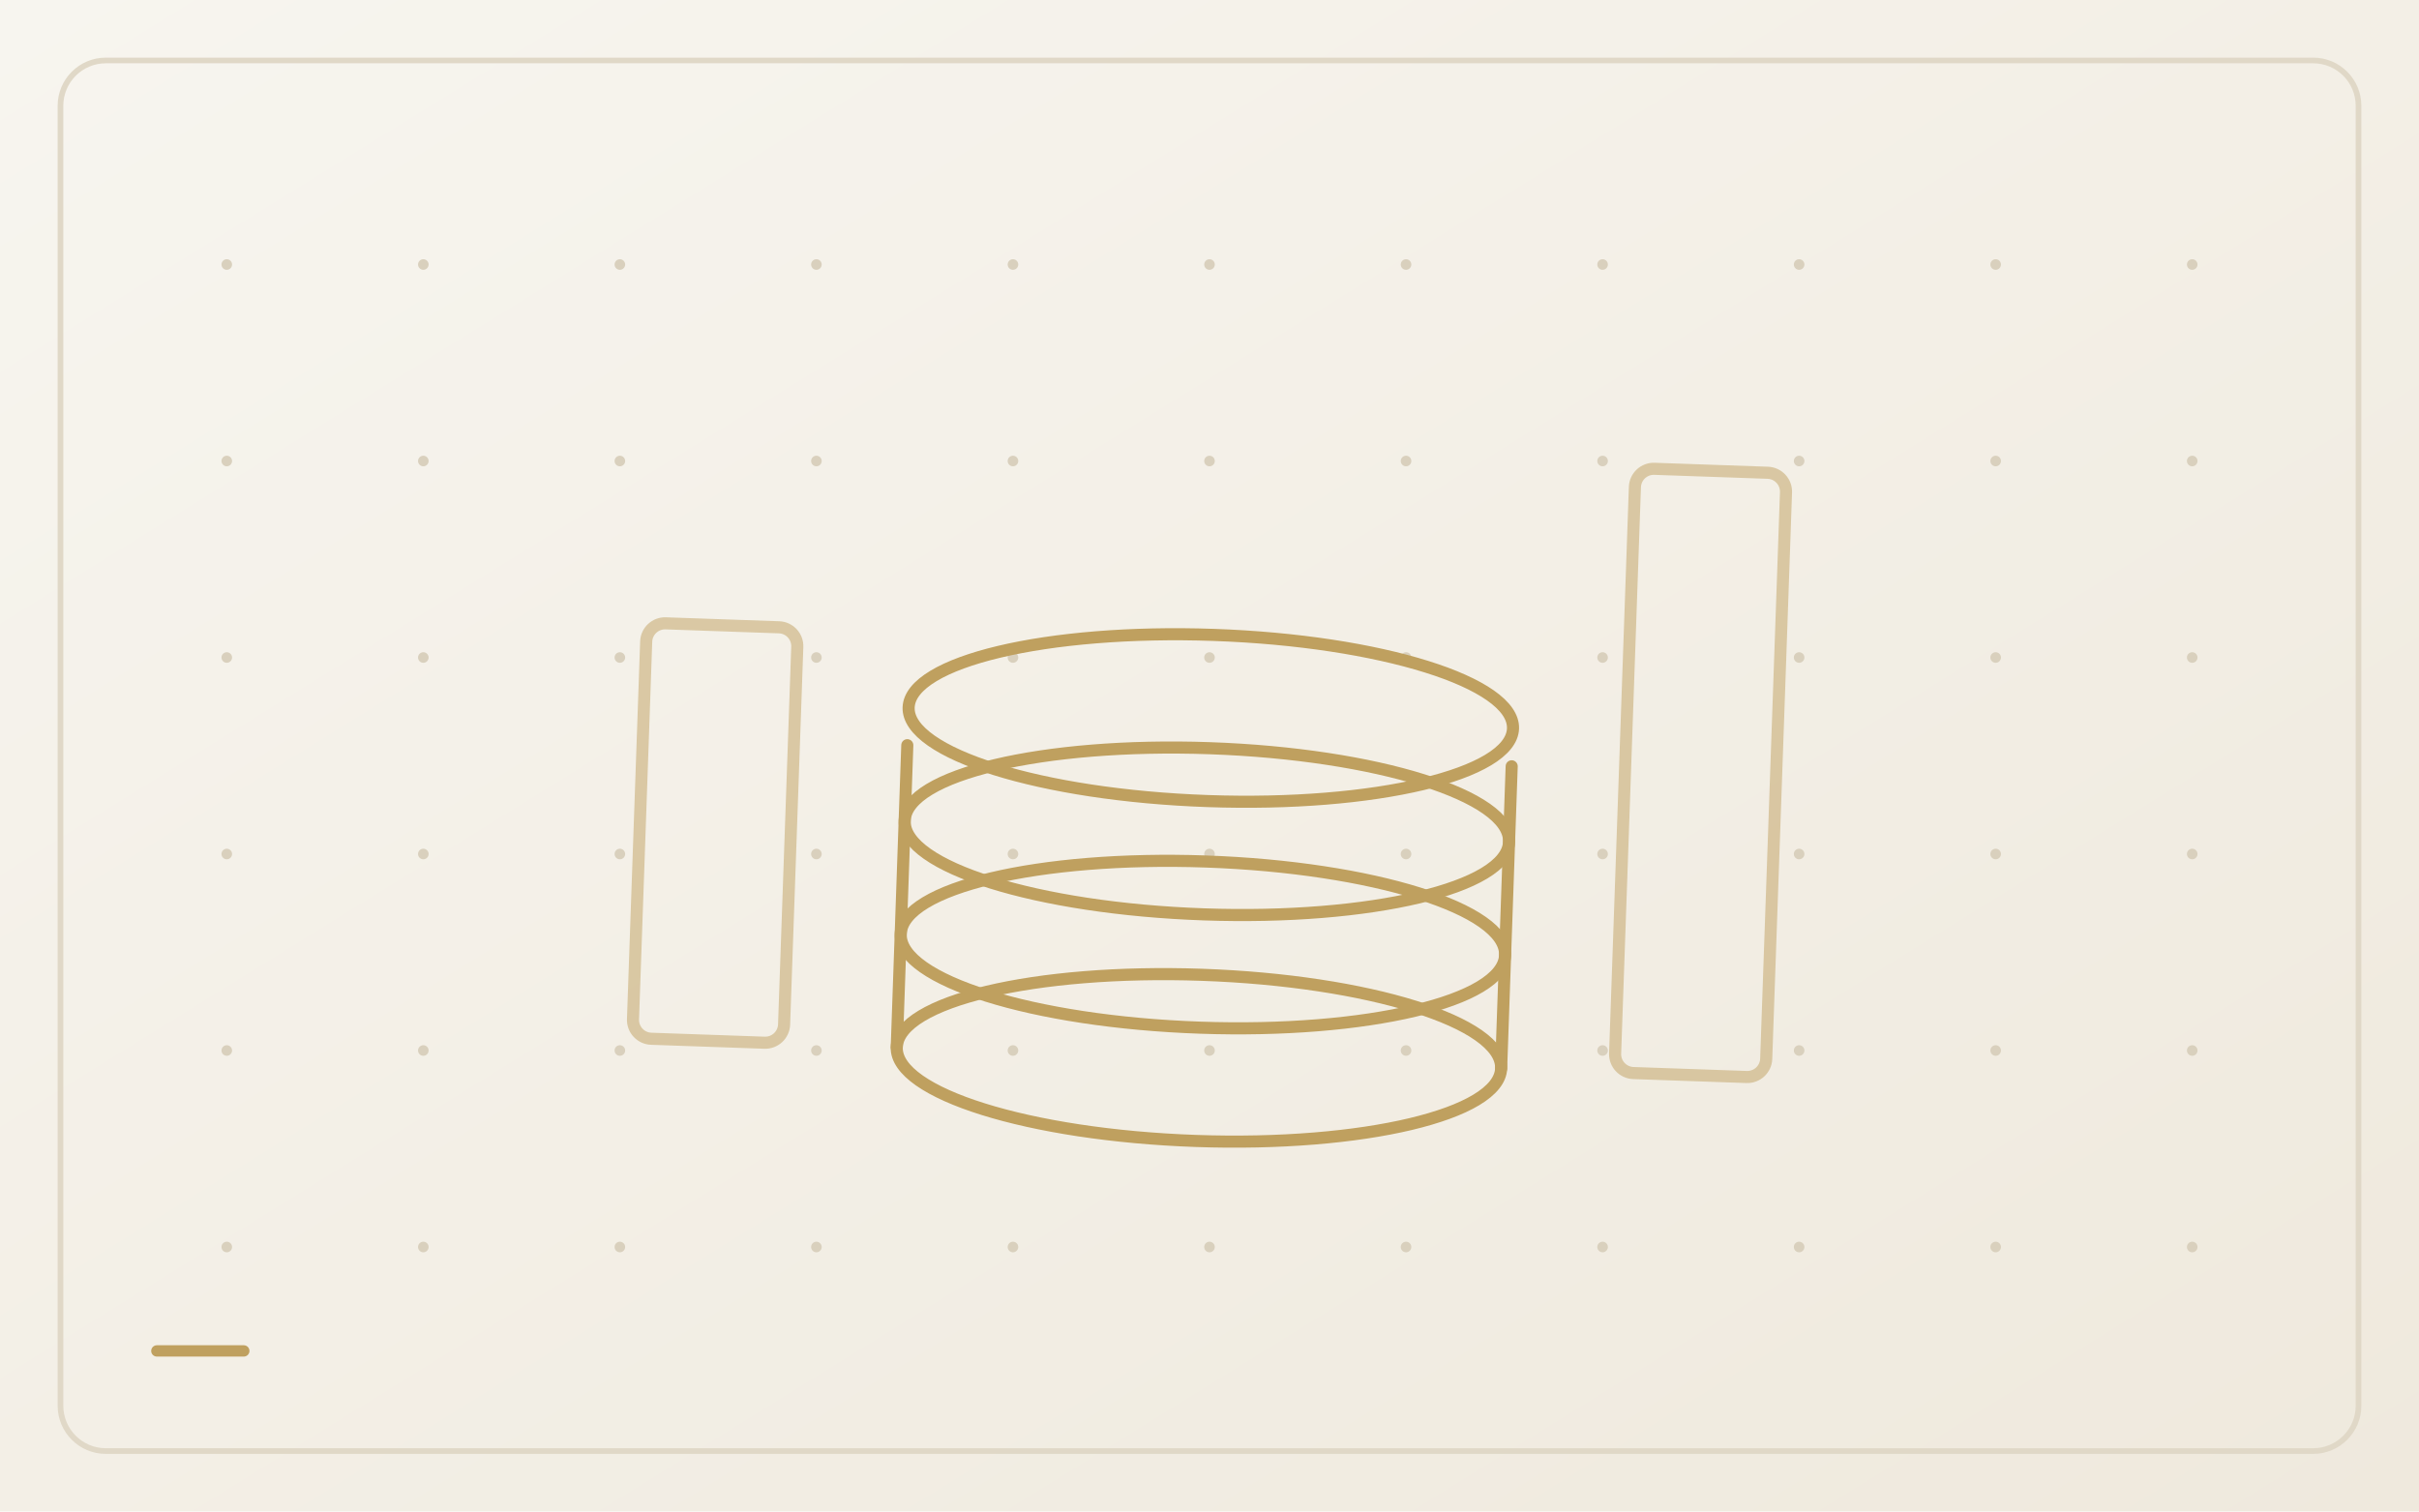
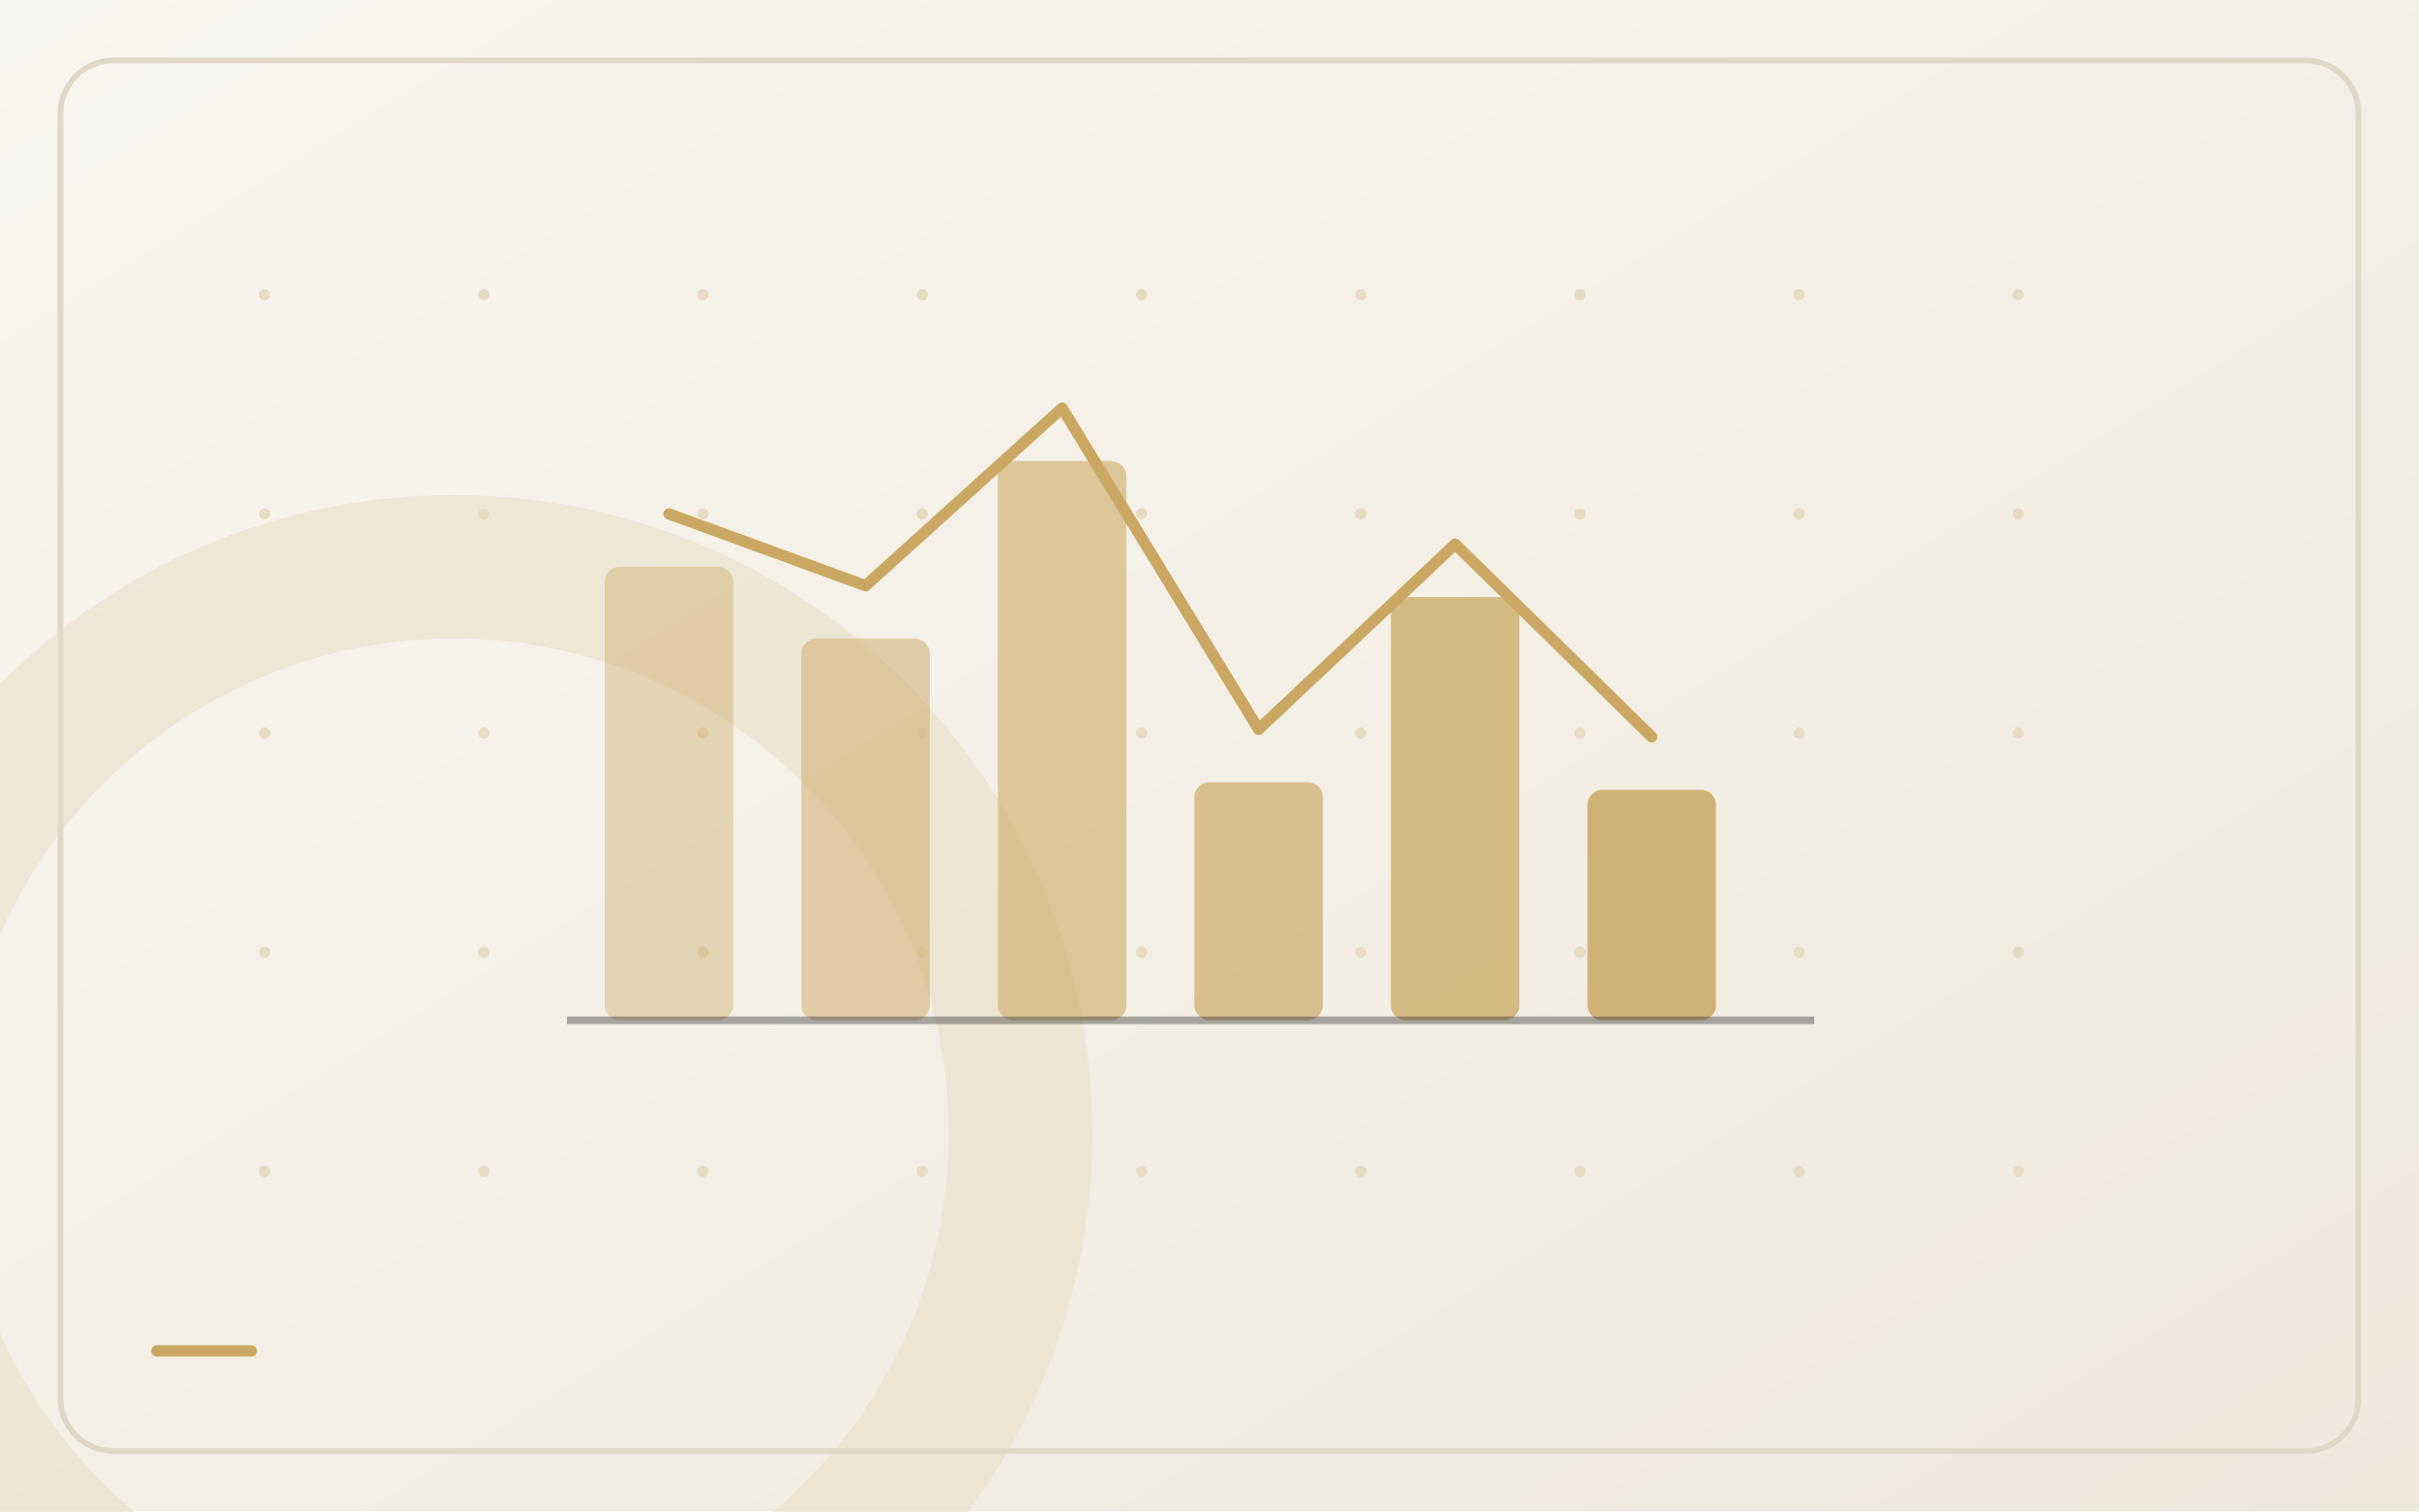
<svg xmlns="http://www.w3.org/2000/svg" viewBox="0 0 640 400" width="640" height="400">
  <defs>
    <linearGradient id="bg" x1="0" y1="0" x2="1" y2="1">
-       <stop offset="0" stop-color="#f7f5ef" />
-       <stop offset="1" stop-color="#efe9dd" />
+       <stop offset="0" stop-color="#f8f6f0" />
+       <stop offset="1" stop-color="#efe9dc" />
    </linearGradient>
  </defs>
  <rect width="640" height="400" fill="url(#bg)" />
-   <circle cx="60" cy="70" r="1.4" fill="#d9d0bd" />
-   <circle cx="60" cy="122" r="1.4" fill="#d9d0bd" />
-   <circle cx="60" cy="174" r="1.4" fill="#d9d0bd" />
-   <circle cx="60" cy="226" r="1.4" fill="#d9d0bd" />
-   <circle cx="60" cy="278" r="1.4" fill="#d9d0bd" />
-   <circle cx="60" cy="330" r="1.4" fill="#d9d0bd" />
-   <circle cx="112" cy="70" r="1.4" fill="#d9d0bd" />
-   <circle cx="112" cy="122" r="1.4" fill="#d9d0bd" />
-   <circle cx="112" cy="174" r="1.4" fill="#d9d0bd" />
-   <circle cx="112" cy="226" r="1.4" fill="#d9d0bd" />
-   <circle cx="112" cy="278" r="1.4" fill="#d9d0bd" />
-   <circle cx="112" cy="330" r="1.4" fill="#d9d0bd" />
-   <circle cx="164" cy="70" r="1.4" fill="#d9d0bd" />
-   <circle cx="164" cy="122" r="1.4" fill="#d9d0bd" />
-   <circle cx="164" cy="174" r="1.4" fill="#d9d0bd" />
-   <circle cx="164" cy="226" r="1.4" fill="#d9d0bd" />
-   <circle cx="164" cy="278" r="1.4" fill="#d9d0bd" />
-   <circle cx="164" cy="330" r="1.4" fill="#d9d0bd" />
-   <circle cx="216" cy="70" r="1.4" fill="#d9d0bd" />
-   <circle cx="216" cy="122" r="1.4" fill="#d9d0bd" />
-   <circle cx="216" cy="174" r="1.4" fill="#d9d0bd" />
-   <circle cx="216" cy="226" r="1.4" fill="#d9d0bd" />
-   <circle cx="216" cy="278" r="1.4" fill="#d9d0bd" />
-   <circle cx="216" cy="330" r="1.4" fill="#d9d0bd" />
-   <circle cx="268" cy="70" r="1.4" fill="#d9d0bd" />
-   <circle cx="268" cy="122" r="1.4" fill="#d9d0bd" />
-   <circle cx="268" cy="174" r="1.4" fill="#d9d0bd" />
-   <circle cx="268" cy="226" r="1.4" fill="#d9d0bd" />
-   <circle cx="268" cy="278" r="1.4" fill="#d9d0bd" />
-   <circle cx="268" cy="330" r="1.4" fill="#d9d0bd" />
-   <circle cx="320" cy="70" r="1.4" fill="#d9d0bd" />
-   <circle cx="320" cy="122" r="1.4" fill="#d9d0bd" />
-   <circle cx="320" cy="174" r="1.4" fill="#d9d0bd" />
-   <circle cx="320" cy="226" r="1.4" fill="#d9d0bd" />
-   <circle cx="320" cy="278" r="1.4" fill="#d9d0bd" />
-   <circle cx="320" cy="330" r="1.4" fill="#d9d0bd" />
-   <circle cx="372" cy="70" r="1.4" fill="#d9d0bd" />
-   <circle cx="372" cy="122" r="1.4" fill="#d9d0bd" />
-   <circle cx="372" cy="174" r="1.4" fill="#d9d0bd" />
-   <circle cx="372" cy="226" r="1.4" fill="#d9d0bd" />
-   <circle cx="372" cy="278" r="1.4" fill="#d9d0bd" />
-   <circle cx="372" cy="330" r="1.4" fill="#d9d0bd" />
-   <circle cx="424" cy="70" r="1.4" fill="#d9d0bd" />
-   <circle cx="424" cy="122" r="1.4" fill="#d9d0bd" />
-   <circle cx="424" cy="174" r="1.4" fill="#d9d0bd" />
-   <circle cx="424" cy="226" r="1.4" fill="#d9d0bd" />
-   <circle cx="424" cy="278" r="1.4" fill="#d9d0bd" />
-   <circle cx="424" cy="330" r="1.4" fill="#d9d0bd" />
-   <circle cx="476" cy="70" r="1.4" fill="#d9d0bd" />
-   <circle cx="476" cy="122" r="1.4" fill="#d9d0bd" />
-   <circle cx="476" cy="174" r="1.4" fill="#d9d0bd" />
-   <circle cx="476" cy="226" r="1.4" fill="#d9d0bd" />
-   <circle cx="476" cy="278" r="1.4" fill="#d9d0bd" />
-   <circle cx="476" cy="330" r="1.4" fill="#d9d0bd" />
-   <circle cx="528" cy="70" r="1.4" fill="#d9d0bd" />
-   <circle cx="528" cy="122" r="1.4" fill="#d9d0bd" />
-   <circle cx="528" cy="174" r="1.4" fill="#d9d0bd" />
-   <circle cx="528" cy="226" r="1.4" fill="#d9d0bd" />
-   <circle cx="528" cy="278" r="1.4" fill="#d9d0bd" />
-   <circle cx="528" cy="330" r="1.4" fill="#d9d0bd" />
-   <circle cx="580" cy="70" r="1.4" fill="#d9d0bd" />
-   <circle cx="580" cy="122" r="1.4" fill="#d9d0bd" />
-   <circle cx="580" cy="174" r="1.4" fill="#d9d0bd" />
-   <circle cx="580" cy="226" r="1.4" fill="#d9d0bd" />
-   <circle cx="580" cy="278" r="1.4" fill="#d9d0bd" />
-   <circle cx="580" cy="330" r="1.4" fill="#d9d0bd" />
-   <rect x="16" y="16" width="608" height="368" fill="none" stroke="#e0d8c7" stroke-width="1.5" rx="12" />
-   <g transform="rotate(2 320 200)">
-     <path d="M240 200 V280 M400 200 V280" stroke="#bfa05f" fill="none" stroke-width="3.2" stroke-linecap="round" stroke-linejoin="round" />
-     <ellipse cx="320" cy="280" rx="80" ry="22" stroke="#bfa05f" fill="none" stroke-width="3.2" stroke-linecap="round" stroke-linejoin="round" />
-     <ellipse cx="320" cy="250" rx="80" ry="22" stroke="#bfa05f" fill="none" stroke-width="3.2" stroke-linecap="round" stroke-linejoin="round" />
-     <ellipse cx="320" cy="220" rx="80" ry="22" stroke="#bfa05f" fill="none" stroke-width="3.2" stroke-linecap="round" stroke-linejoin="round" />
-     <ellipse cx="320" cy="190" rx="80" ry="22" stroke="#bfa05f" fill="none" stroke-width="3.2" stroke-linecap="round" stroke-linejoin="round" />
-     <rect x="170" y="170" width="40" height="110" rx="5" stroke="#bfa05f" fill="none" stroke-width="3.2" stroke-linecap="round" stroke-linejoin="round" opacity="0.5" />
-     <rect x="430" y="120" width="40" height="160" rx="5" stroke="#bfa05f" fill="none" stroke-width="3.2" stroke-linecap="round" stroke-linejoin="round" opacity="0.5" />
+   <circle cx="120" cy="300" r="150" fill="none" stroke="#e7dcc2" stroke-width="38" opacity="0.5" />
+   <circle cx="70" cy="78" r="1.5" fill="#e7dcc2" />
+   <circle cx="70" cy="136" r="1.5" fill="#e7dcc2" />
+   <circle cx="70" cy="194" r="1.5" fill="#e7dcc2" />
+   <circle cx="70" cy="252" r="1.5" fill="#e7dcc2" />
+   <circle cx="70" cy="310" r="1.5" fill="#e7dcc2" />
+   <circle cx="128" cy="78" r="1.5" fill="#e7dcc2" />
+   <circle cx="128" cy="136" r="1.5" fill="#e7dcc2" />
+   <circle cx="128" cy="194" r="1.5" fill="#e7dcc2" />
+   <circle cx="128" cy="252" r="1.5" fill="#e7dcc2" />
+   <circle cx="128" cy="310" r="1.5" fill="#e7dcc2" />
+   <circle cx="186" cy="78" r="1.5" fill="#e7dcc2" />
+   <circle cx="186" cy="136" r="1.5" fill="#e7dcc2" />
+   <circle cx="186" cy="194" r="1.5" fill="#e7dcc2" />
+   <circle cx="186" cy="252" r="1.5" fill="#e7dcc2" />
+   <circle cx="186" cy="310" r="1.5" fill="#e7dcc2" />
+   <circle cx="244" cy="78" r="1.5" fill="#e7dcc2" />
+   <circle cx="244" cy="136" r="1.5" fill="#e7dcc2" />
+   <circle cx="244" cy="194" r="1.5" fill="#e7dcc2" />
+   <circle cx="244" cy="252" r="1.5" fill="#e7dcc2" />
+   <circle cx="244" cy="310" r="1.5" fill="#e7dcc2" />
+   <circle cx="302" cy="78" r="1.5" fill="#e7dcc2" />
+   <circle cx="302" cy="136" r="1.5" fill="#e7dcc2" />
+   <circle cx="302" cy="194" r="1.5" fill="#e7dcc2" />
+   <circle cx="302" cy="252" r="1.5" fill="#e7dcc2" />
+   <circle cx="302" cy="310" r="1.5" fill="#e7dcc2" />
+   <circle cx="360" cy="78" r="1.5" fill="#e7dcc2" />
+   <circle cx="360" cy="136" r="1.5" fill="#e7dcc2" />
+   <circle cx="360" cy="194" r="1.5" fill="#e7dcc2" />
+   <circle cx="360" cy="252" r="1.5" fill="#e7dcc2" />
+   <circle cx="360" cy="310" r="1.5" fill="#e7dcc2" />
+   <circle cx="418" cy="78" r="1.5" fill="#e7dcc2" />
+   <circle cx="418" cy="136" r="1.5" fill="#e7dcc2" />
+   <circle cx="418" cy="194" r="1.5" fill="#e7dcc2" />
+   <circle cx="418" cy="252" r="1.5" fill="#e7dcc2" />
+   <circle cx="418" cy="310" r="1.5" fill="#e7dcc2" />
+   <circle cx="476" cy="78" r="1.5" fill="#e7dcc2" />
+   <circle cx="476" cy="136" r="1.5" fill="#e7dcc2" />
+   <circle cx="476" cy="194" r="1.5" fill="#e7dcc2" />
+   <circle cx="476" cy="252" r="1.5" fill="#e7dcc2" />
+   <circle cx="476" cy="310" r="1.5" fill="#e7dcc2" />
+   <circle cx="534" cy="78" r="1.5" fill="#e7dcc2" />
+   <circle cx="534" cy="136" r="1.5" fill="#e7dcc2" />
+   <circle cx="534" cy="194" r="1.5" fill="#e7dcc2" />
+   <circle cx="534" cy="252" r="1.5" fill="#e7dcc2" />
+   <circle cx="534" cy="310" r="1.5" fill="#e7dcc2" />
+   <rect x="16" y="16" width="608" height="368" fill="none" stroke="#e0d8c7" stroke-width="1.5" rx="14" />
+   <g transform="rotate(0 320 200)">
+     <rect x="160" y="150" width="34" height="120" rx="4" fill="#caa863" opacity="0.4" />
+     <rect x="212" y="169" width="34" height="101" rx="4" fill="#caa863" opacity="0.49" />
+     <rect x="264" y="122" width="34" height="148" rx="4" fill="#caa863" opacity="0.58" />
+     <rect x="316" y="207" width="34" height="63" rx="4" fill="#caa863" opacity="0.67" />
+     <rect x="368" y="158" width="34" height="112" rx="4" fill="#caa863" opacity="0.76" />
+     <rect x="420" y="209" width="34" height="61" rx="4" fill="#caa863" opacity="0.85" />
+     <polyline points="177,136 229,155 281,108 333,193 385,144 437,195" stroke="#caa863" fill="none" stroke-width="3" stroke-linecap="round" stroke-linejoin="round" />
+     <line x1="150" y1="270" x2="480" y2="270" stroke="#16181c" stroke-width="2" opacity="0.35" />
  </g>
-   <rect x="40" y="356" width="26" height="3" rx="1.5" fill="#bfa05f" />
+   <rect x="40" y="356" width="28" height="3" rx="1.5" fill="#caa863" />
</svg>
